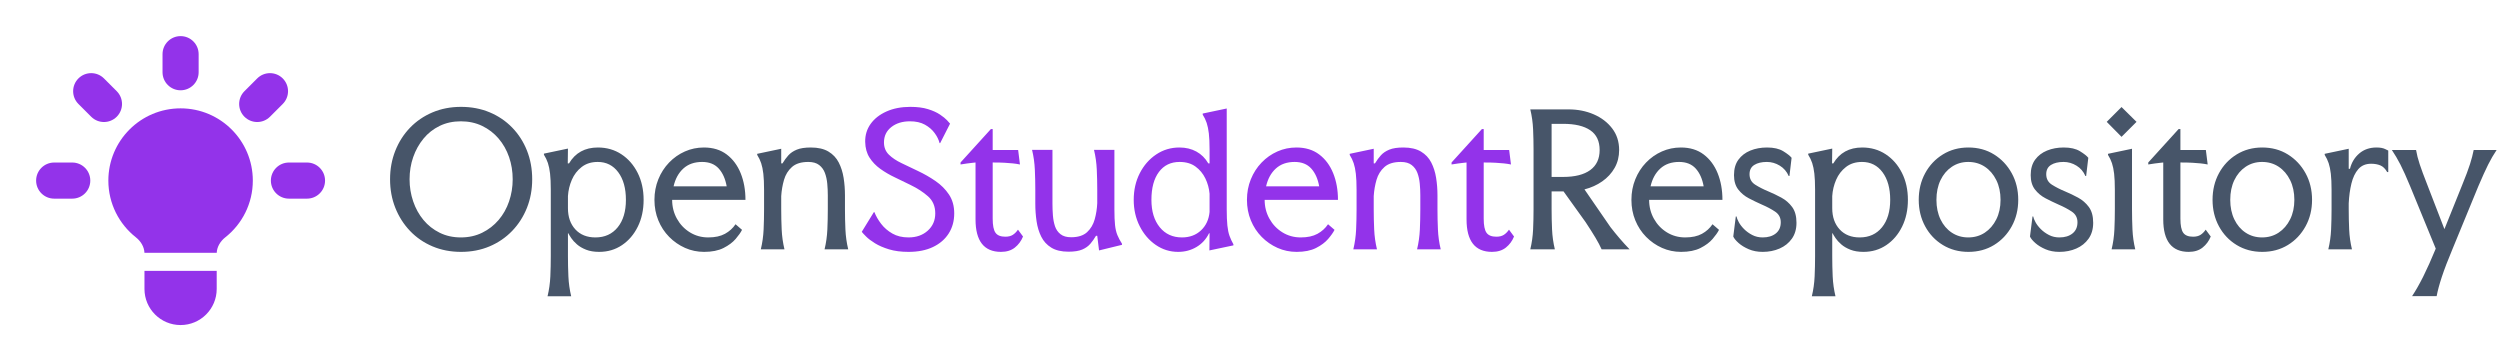
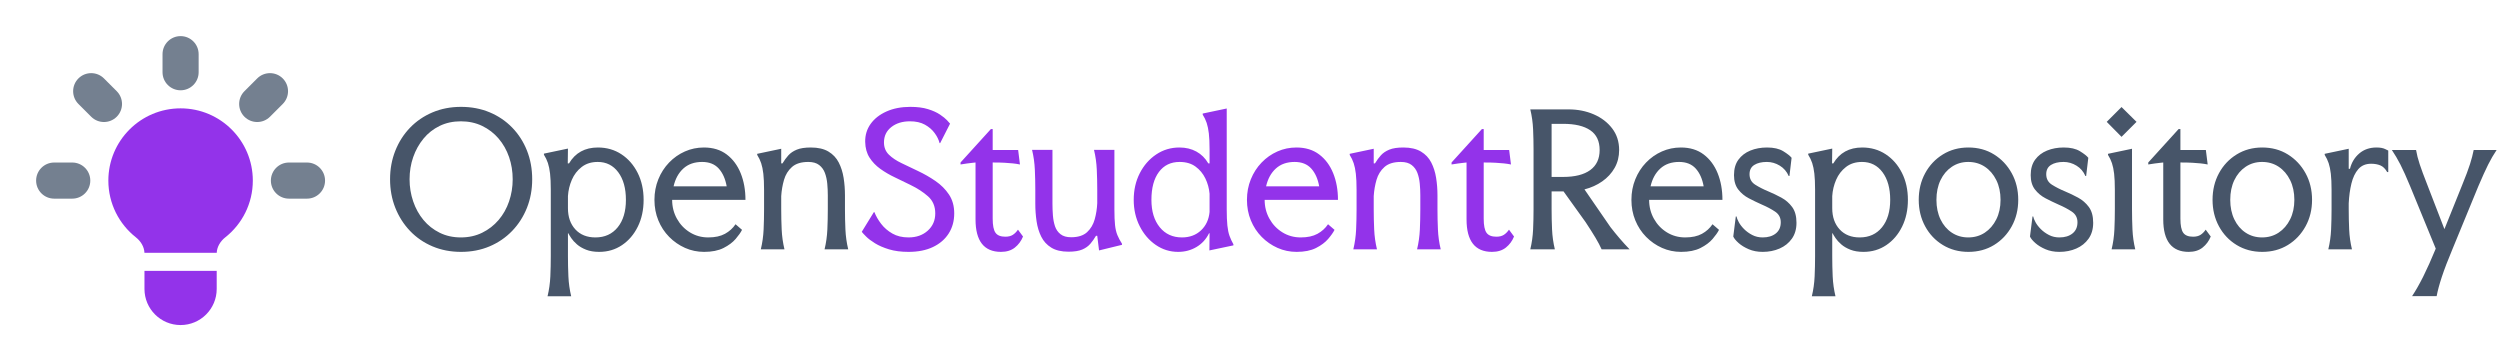
<svg xmlns="http://www.w3.org/2000/svg" width="443" height="64" viewBox="0 0 443 64" fill="none">
  <g>
    <rect width="443" height="64" fill-rule="evenodd" />
    <g>
      <g>
        <rect width="64" height="64" />
        <g transform="translate(6.4 6.4)">
-           <path d="M6.4 3.2C6.4 1.433 4.967 0 3.2 0C1.433 0 0 1.433 0 3.2C0 3.2 0 6.4 0 6.4C0 8.167 1.433 9.6 3.2 9.6C4.967 9.6 6.4 8.167 6.4 6.4C6.4 6.4 6.4 3.2 6.4 3.2Z" fill="#9333EA" fill-rule="evenodd" transform="translate(22.4 0)" />
-           <path d="M7.725 5.463C8.975 4.213 8.975 2.187 7.725 0.937C6.476 -0.312 4.45 -0.312 3.2 0.937C3.2 0.937 0.937 3.2 0.937 3.2C-0.312 4.45 -0.312 6.476 0.937 7.725C2.187 8.975 4.213 8.975 5.463 7.725C5.463 7.725 7.725 5.463 7.725 5.463Z" fill="#9333EA" fill-rule="evenodd" transform="translate(35.978 6.56)" />
-           <path d="M9.6 3.2C9.6 4.967 8.167 6.4 6.4 6.4C6.4 6.4 3.2 6.4 3.2 6.4C1.433 6.4 0 4.967 0 3.2C0 1.433 1.433 0 3.2 0C3.2 0 6.4 0 6.4 0C8.167 0 9.6 1.433 9.6 3.2Z" fill="#9333EA" fill-rule="evenodd" transform="translate(41.6 22.4)" />
-           <path d="M3.2 7.725C4.45 8.975 6.476 8.975 7.725 7.725C8.975 6.476 8.975 4.45 7.725 3.2C7.725 3.2 5.463 0.937 5.463 0.937C4.213 -0.312 2.187 -0.312 0.937 0.937C-0.312 2.187 -0.312 4.213 0.937 5.463C0.937 5.463 3.2 7.725 3.2 7.725Z" fill="#9333EA" fill-rule="evenodd" transform="translate(6.56 6.56)" />
-           <path d="M9.6 3.2C9.6 4.967 8.167 6.4 6.4 6.4C6.4 6.4 3.2 6.4 3.2 6.4C1.433 6.4 0 4.967 0 3.2C0 1.433 1.433 0 3.2 0C3.2 0 6.4 0 6.4 0C8.167 0 9.6 1.433 9.6 3.2Z" fill="#9333EA" fill-rule="evenodd" transform="translate(0 22.4)" />
+           <path d="M6.4 3.2C6.4 1.433 4.967 0 3.2 0C1.433 0 0 1.433 0 3.2C0 3.2 0 6.4 0 6.4C0 8.167 1.433 9.6 3.2 9.6C4.967 9.6 6.4 8.167 6.4 6.4C6.4 6.4 6.4 3.2 6.4 3.2Z" fill="#748090" fill-rule="evenodd" transform="translate(22.4 0)" />
+           <path d="M7.725 5.463C8.975 4.213 8.975 2.187 7.725 0.937C6.476 -0.312 4.45 -0.312 3.2 0.937C3.2 0.937 0.937 3.2 0.937 3.2C-0.312 4.45 -0.312 6.476 0.937 7.725C2.187 8.975 4.213 8.975 5.463 7.725C5.463 7.725 7.725 5.463 7.725 5.463Z" fill="#748090" fill-rule="evenodd" transform="translate(35.978 6.56)" />
+           <path d="M9.6 3.2C9.6 4.967 8.167 6.4 6.4 6.4C6.4 6.4 3.2 6.4 3.2 6.4C1.433 6.4 0 4.967 0 3.2C0 1.433 1.433 0 3.2 0C3.2 0 6.4 0 6.4 0C8.167 0 9.6 1.433 9.6 3.2Z" fill="#748090" fill-rule="evenodd" transform="translate(41.6 22.4)" />
+           <path d="M3.2 7.725C4.45 8.975 6.476 8.975 7.725 7.725C8.975 6.476 8.975 4.45 7.725 3.2C7.725 3.2 5.463 0.937 5.463 0.937C4.213 -0.312 2.187 -0.312 0.937 0.937C-0.312 2.187 -0.312 4.213 0.937 5.463C0.937 5.463 3.2 7.725 3.2 7.725Z" fill="#748090" fill-rule="evenodd" transform="translate(6.56 6.56)" />
+           <path d="M9.6 3.2C9.6 4.967 8.167 6.4 6.4 6.4C6.4 6.4 3.2 6.4 3.2 6.4C1.433 6.4 0 4.967 0 3.2C0 1.433 1.433 0 3.2 0C3.2 0 6.4 0 6.4 0C8.167 0 9.6 1.433 9.6 3.2Z" fill="#748090" fill-rule="evenodd" transform="translate(0 22.4)" />
          <path d="M0 0L12.8 0C12.8 0 12.8 3.2 12.8 3.2C12.8 6.735 9.935 9.6 6.4 9.6C2.865 9.6 0 6.735 0 3.2C0 3.2 0 0 0 0Z" fill="#9333EA" fill-rule="evenodd" transform="translate(19.2 41.6)" />
          <path d="M19.203 25.6C19.25 24.511 19.864 23.532 20.726 22.852C23.695 20.508 25.6 16.876 25.6 12.8C25.6 5.731 19.869 0 12.8 0C5.731 0 0 5.731 0 12.8C0 16.876 1.905 20.508 4.874 22.852C5.736 23.532 6.35 24.511 6.397 25.6C6.397 25.6 19.203 25.6 19.203 25.6Z" fill="#9333EA" fill-rule="evenodd" transform="translate(12.8 12.8)" />
        </g>
      </g>
    </g>
    <g transform="translate(68 11)">
      <path d="M13.696 33.632Q10.944 33.632 8.64 32.656Q6.336 31.68 4.656 29.92Q2.976 28.16 2.048 25.824Q1.12 23.488 1.12 20.768Q1.12 18.048 2.048 15.712Q2.976 13.376 4.656 11.632Q6.336 9.888 8.64 8.912Q10.944 7.936 13.696 7.936Q16.448 7.936 18.752 8.896Q21.056 9.856 22.752 11.6Q24.448 13.344 25.376 15.68Q26.304 18.016 26.304 20.768Q26.304 23.488 25.376 25.824Q24.448 28.16 22.752 29.92Q21.056 31.68 18.752 32.656Q16.448 33.632 13.696 33.632ZM13.664 31.072Q15.744 31.072 17.44 30.24Q19.136 29.408 20.352 27.984Q21.568 26.56 22.208 24.688Q22.848 22.816 22.848 20.768Q22.848 18.688 22.208 16.832Q21.568 14.976 20.352 13.552Q19.136 12.128 17.44 11.312Q15.744 10.496 13.664 10.496Q11.584 10.496 9.904 11.312Q8.224 12.128 7.04 13.568Q5.856 15.008 5.216 16.848Q4.576 18.688 4.576 20.768Q4.576 22.816 5.216 24.688Q5.856 26.56 7.04 27.984Q8.224 29.408 9.904 30.24Q11.584 31.072 13.664 31.072ZM38.176 33.632Q36.832 33.632 35.856 33.248Q34.88 32.864 34.24 32.304Q33.6 31.744 33.232 31.2Q32.864 30.656 32.704 30.336L32.64 30.336L32.64 34.4Q32.64 36.192 32.72 37.984Q32.8 39.776 33.216 41.504L29.024 41.504Q29.44 39.776 29.52 37.984Q29.6 36.192 29.6 34.4L29.6 22.592Q29.6 20.864 29.472 19.76Q29.344 18.656 29.088 17.888Q28.832 17.12 28.384 16.416L28.384 16.224L32.64 15.328L32.608 17.952L32.832 17.952Q34.496 15.136 37.952 15.136Q40.288 15.136 42.112 16.336Q43.936 17.536 44.992 19.632Q46.048 21.728 46.048 24.416Q46.048 27.072 45.024 29.152Q44 31.232 42.224 32.432Q40.448 33.632 38.176 33.632ZM32.64 25.888Q32.64 28.224 33.952 29.648Q35.264 31.072 37.504 31.072Q40 31.072 41.456 29.28Q42.912 27.488 42.912 24.416Q42.912 21.344 41.552 19.52Q40.192 17.696 37.92 17.696Q36.224 17.696 35.072 18.592Q33.92 19.488 33.328 20.864Q32.736 22.24 32.64 23.744L32.64 25.888ZM56.768 33.632Q54.976 33.632 53.392 32.928Q51.808 32.224 50.576 30.976Q49.344 29.728 48.656 28.048Q47.968 26.368 47.968 24.416Q47.968 22.464 48.656 20.768Q49.344 19.072 50.56 17.808Q51.776 16.544 53.36 15.84Q54.944 15.136 56.736 15.136Q59.136 15.136 60.768 16.368Q62.4 17.6 63.248 19.696Q64.096 21.792 64.096 24.416L51.104 24.416Q51.104 26.24 51.952 27.76Q52.8 29.28 54.256 30.176Q55.712 31.072 57.504 31.072Q59.296 31.072 60.464 30.432Q61.632 29.792 62.336 28.736L63.488 29.728Q63.136 30.432 62.352 31.344Q61.568 32.256 60.208 32.944Q58.848 33.632 56.768 33.632ZM51.36 22.016L60.768 22.016Q60.416 20.032 59.36 18.864Q58.304 17.696 56.416 17.696Q54.368 17.696 53.088 18.864Q51.808 20.032 51.36 22.016ZM78.688 23.616Q78.688 22.592 78.592 21.552Q78.496 20.512 78.176 19.648Q77.856 18.784 77.152 18.24Q76.448 17.696 75.232 17.696Q73.344 17.696 72.336 18.592Q71.328 19.488 70.928 20.864Q70.528 22.24 70.432 23.744L70.432 26.08Q70.432 27.872 70.512 29.664Q70.592 31.456 71.008 33.184L66.816 33.184Q67.232 31.456 67.312 29.664Q67.392 27.872 67.392 26.08L67.392 22.624Q67.392 20.896 67.264 19.792Q67.136 18.688 66.88 17.92Q66.624 17.152 66.176 16.448L66.176 16.256L70.432 15.36L70.432 17.952L70.656 17.952Q71.136 17.152 71.696 16.528Q72.256 15.904 73.184 15.52Q74.112 15.136 75.68 15.136Q77.6 15.136 78.8 15.856Q80 16.576 80.624 17.792Q81.248 19.008 81.488 20.512Q81.728 22.016 81.728 23.616L81.728 26.08Q81.728 27.872 81.808 29.664Q81.888 31.456 82.304 33.184L78.112 33.184Q78.528 31.456 78.608 29.664Q78.688 27.872 78.688 26.08L78.688 23.616Z" fill="#475569" />
      <path d="M16.768 10.912L15.008 14.368L14.912 14.368Q14.688 13.472 14.032 12.576Q13.376 11.68 12.304 11.088Q11.232 10.496 9.664 10.496Q7.648 10.496 6.352 11.52Q5.056 12.544 5.056 14.24Q5.056 15.552 5.92 16.4Q6.784 17.248 8.16 17.904Q9.536 18.56 11.072 19.296Q12.704 20.064 14.176 21.072Q15.648 22.08 16.576 23.472Q17.504 24.864 17.504 26.816Q17.504 28.832 16.528 30.368Q15.552 31.904 13.744 32.768Q11.936 33.632 9.408 33.632Q7.424 33.632 5.952 33.184Q4.48 32.736 3.472 32.112Q2.464 31.488 1.888 30.912Q1.312 30.336 1.12 30.08L3.264 26.592L3.36 26.592Q3.776 27.648 4.56 28.672Q5.344 29.696 6.544 30.384Q7.744 31.072 9.408 31.072Q11.488 31.072 12.816 29.872Q14.144 28.672 14.144 26.816Q14.144 24.928 12.864 23.792Q11.584 22.656 9.728 21.76Q8.384 21.088 6.992 20.432Q5.6 19.776 4.416 18.928Q3.232 18.08 2.496 16.928Q1.76 15.776 1.728 14.144Q1.696 12.352 2.688 10.96Q3.68 9.568 5.504 8.752Q7.328 7.936 9.728 7.936Q11.552 7.936 12.848 8.336Q14.144 8.736 14.976 9.296Q15.808 9.856 16.24 10.32Q16.672 10.784 16.768 10.912ZM25.792 33.632Q21.28 33.632 21.28 27.872L21.28 17.792Q21.28 17.792 20.832 17.84Q20.384 17.888 19.776 17.968Q19.168 18.048 18.624 18.144L18.624 17.792L24 11.872L24.32 11.872L24.32 15.584L28.832 15.584L29.152 18.144Q28.512 18.016 27.888 17.952Q27.264 17.888 26.432 17.84Q25.6 17.792 24.32 17.792L24.32 27.744Q24.32 29.536 24.816 30.24Q25.312 30.944 26.56 30.944Q27.36 30.944 27.872 30.624Q28.384 30.304 28.8 29.696L29.696 30.912Q29.216 32.096 28.256 32.864Q27.296 33.632 25.792 33.632ZM34.912 25.12Q34.912 26.112 34.992 27.168Q35.072 28.224 35.36 29.088Q35.648 29.952 36.336 30.496Q37.024 31.04 38.208 31.04Q40.064 31.04 41.04 30.144Q42.016 29.248 42.4 27.856Q42.784 26.464 42.848 24.992L42.848 22.656Q42.848 20.864 42.768 19.072Q42.688 17.28 42.272 15.552L45.888 15.552L45.888 26.112Q45.888 27.84 46 28.88Q46.112 29.92 46.416 30.656Q46.72 31.392 47.232 32.192L47.232 32.384L43.168 33.376L42.848 30.784L42.624 30.784Q42.176 31.552 41.632 32.192Q41.088 32.832 40.192 33.216Q39.296 33.6 37.76 33.6Q35.872 33.6 34.704 32.88Q33.536 32.16 32.928 30.944Q32.32 29.728 32.096 28.208Q31.872 26.688 31.872 25.12L31.872 22.656Q31.872 20.864 31.792 19.072Q31.712 17.28 31.296 15.552L34.912 15.552L34.912 25.12ZM65.792 26.112Q65.792 27.84 65.904 28.944Q66.016 30.048 66.288 30.8Q66.56 31.552 66.976 32.288L66.976 32.48L62.72 33.376L62.752 30.336L62.656 30.336Q61.888 31.904 60.432 32.768Q58.976 33.632 57.184 33.632Q55.008 33.632 53.216 32.4Q51.424 31.168 50.368 29.072Q49.312 26.976 49.312 24.416Q49.312 21.792 50.384 19.696Q51.456 17.6 53.296 16.368Q55.136 15.136 57.408 15.136Q59.104 15.136 60.416 15.856Q61.728 16.576 62.528 17.952L62.752 17.952L62.752 15.488Q62.752 13.76 62.624 12.656Q62.496 11.552 62.24 10.784Q61.984 10.016 61.536 9.312L61.536 9.12L65.792 8.224L65.792 26.112ZM62.752 23.328Q62.624 21.888 62 20.608Q61.376 19.328 60.256 18.512Q59.136 17.696 57.44 17.696Q55.104 17.696 53.776 19.472Q52.448 21.248 52.448 24.416Q52.448 27.456 53.92 29.264Q55.392 31.072 57.856 31.072Q59.904 31.072 61.232 29.824Q62.56 28.576 62.752 26.56L62.752 23.328ZM78.176 33.632Q76.384 33.632 74.8 32.928Q73.216 32.224 71.984 30.976Q70.752 29.728 70.064 28.048Q69.376 26.368 69.376 24.416Q69.376 22.464 70.064 20.768Q70.752 19.072 71.968 17.808Q73.184 16.544 74.768 15.84Q76.352 15.136 78.144 15.136Q80.544 15.136 82.176 16.368Q83.808 17.6 84.656 19.696Q85.504 21.792 85.504 24.416L72.512 24.416Q72.512 26.24 73.36 27.76Q74.208 29.28 75.664 30.176Q77.12 31.072 78.912 31.072Q80.704 31.072 81.872 30.432Q83.04 29.792 83.744 28.736L84.896 29.728Q84.544 30.432 83.76 31.344Q82.976 32.256 81.616 32.944Q80.256 33.632 78.176 33.632ZM72.768 22.016L82.176 22.016Q81.824 20.032 80.768 18.864Q79.712 17.696 77.824 17.696Q75.776 17.696 74.496 18.864Q73.216 20.032 72.768 22.016ZM100.096 23.616Q100.096 22.592 100 21.552Q99.904 20.512 99.584 19.648Q99.264 18.784 98.56 18.24Q97.856 17.696 96.64 17.696Q94.752 17.696 93.744 18.592Q92.736 19.488 92.336 20.864Q91.936 22.24 91.84 23.744L91.84 26.08Q91.84 27.872 91.92 29.664Q92 31.456 92.416 33.184L88.224 33.184Q88.64 31.456 88.72 29.664Q88.8 27.872 88.8 26.08L88.8 22.624Q88.8 20.896 88.672 19.792Q88.544 18.688 88.288 17.92Q88.032 17.152 87.584 16.448L87.584 16.256L91.84 15.36L91.84 17.952L92.064 17.952Q92.544 17.152 93.104 16.528Q93.664 15.904 94.592 15.52Q95.52 15.136 97.088 15.136Q99.008 15.136 100.208 15.856Q101.408 16.576 102.032 17.792Q102.656 19.008 102.896 20.512Q103.136 22.016 103.136 23.616L103.136 26.08Q103.136 27.872 103.216 29.664Q103.296 31.456 103.712 33.184L99.52 33.184Q99.936 31.456 100.016 29.664Q100.096 27.872 100.096 26.08L100.096 23.616ZM112.8 33.632Q108.288 33.632 108.288 27.872L108.288 17.792Q108.288 17.792 107.84 17.84Q107.392 17.888 106.784 17.968Q106.176 18.048 105.632 18.144L105.632 17.792L111.008 11.872L111.328 11.872L111.328 15.584L115.84 15.584L116.16 18.144Q115.52 18.016 114.896 17.952Q114.272 17.888 113.44 17.84Q112.608 17.792 111.328 17.792L111.328 27.744Q111.328 29.536 111.824 30.24Q112.32 30.944 113.568 30.944Q114.368 30.944 114.88 30.624Q115.392 30.304 115.808 29.696L116.704 30.912Q116.224 32.096 115.264 32.864Q114.304 33.632 112.8 33.632Z" transform="translate(83.584 0)" fill="#9333EA" />
      <path d="M9.024 8.384Q11.456 8.384 13.488 9.264Q15.52 10.144 16.752 11.76Q17.984 13.376 17.984 15.584Q17.984 17.344 17.184 18.752Q16.384 20.16 14.992 21.136Q13.6 22.112 11.84 22.56L16.448 29.248Q17.216 30.24 18.064 31.232Q18.912 32.224 19.84 33.184L14.88 33.184Q14.464 32.256 13.808 31.152Q13.152 30.048 12.032 28.352L8.128 22.912L6.016 22.912L6.016 26.08Q6.016 27.872 6.096 29.664Q6.176 31.456 6.592 33.184L2.24 33.184Q2.656 31.456 2.736 29.664Q2.816 27.872 2.816 26.08L2.816 15.488Q2.816 13.696 2.736 11.904Q2.656 10.112 2.24 8.384L9.024 8.384ZM6.016 20.352L8.064 20.352Q11.2 20.352 12.864 19.136Q14.528 17.92 14.528 15.584Q14.528 13.216 12.864 12.08Q11.2 10.944 8.064 10.944L6.016 10.944L6.016 20.352ZM28.96 33.632Q27.168 33.632 25.584 32.928Q24 32.224 22.768 30.976Q21.536 29.728 20.848 28.048Q20.16 26.368 20.16 24.416Q20.16 22.464 20.848 20.768Q21.536 19.072 22.752 17.808Q23.968 16.544 25.552 15.84Q27.136 15.136 28.928 15.136Q31.328 15.136 32.96 16.368Q34.592 17.6 35.44 19.696Q36.288 21.792 36.288 24.416L23.296 24.416Q23.296 26.24 24.144 27.76Q24.992 29.28 26.448 30.176Q27.904 31.072 29.696 31.072Q31.488 31.072 32.656 30.432Q33.824 29.792 34.528 28.736L35.68 29.728Q35.328 30.432 34.544 31.344Q33.76 32.256 32.4 32.944Q31.04 33.632 28.96 33.632ZM23.552 22.016L32.96 22.016Q32.608 20.032 31.552 18.864Q30.496 17.696 28.608 17.696Q26.56 17.696 25.28 18.864Q24 20.032 23.552 22.016ZM48.544 16.96L48.16 20.192L48.032 20.192Q47.52 19.008 46.448 18.352Q45.376 17.696 44.16 17.696Q42.784 17.696 41.936 18.224Q41.088 18.752 41.088 19.872Q41.088 21.088 42.096 21.728Q43.104 22.368 44.416 22.912Q45.568 23.392 46.72 24.016Q47.872 24.64 48.64 25.68Q49.408 26.72 49.408 28.48Q49.408 30.144 48.592 31.296Q47.776 32.448 46.416 33.04Q45.056 33.632 43.424 33.632Q42.048 33.632 40.96 33.168Q39.872 32.704 39.152 32.064Q38.432 31.424 38.208 30.912L38.656 27.36L38.784 27.36Q38.848 27.744 39.184 28.368Q39.52 28.992 40.128 29.6Q40.736 30.208 41.568 30.64Q42.4 31.072 43.424 31.072Q44.864 31.072 45.744 30.368Q46.624 29.664 46.624 28.384Q46.624 27.168 45.616 26.496Q44.608 25.824 43.264 25.248Q42.112 24.736 40.976 24.144Q39.84 23.552 39.088 22.576Q38.336 21.6 38.336 20.032Q38.336 18.368 39.12 17.296Q39.904 16.224 41.232 15.68Q42.56 15.136 44.192 15.136Q45.984 15.136 47.056 15.792Q48.128 16.448 48.544 16.96ZM61.28 33.632Q59.936 33.632 58.96 33.248Q57.984 32.864 57.344 32.304Q56.704 31.744 56.336 31.2Q55.968 30.656 55.808 30.336L55.744 30.336L55.744 34.4Q55.744 36.192 55.824 37.984Q55.904 39.776 56.32 41.504L52.128 41.504Q52.544 39.776 52.624 37.984Q52.704 36.192 52.704 34.4L52.704 22.592Q52.704 20.864 52.576 19.76Q52.448 18.656 52.192 17.888Q51.936 17.12 51.488 16.416L51.488 16.224L55.744 15.328L55.712 17.952L55.936 17.952Q57.6 15.136 61.056 15.136Q63.392 15.136 65.216 16.336Q67.04 17.536 68.096 19.632Q69.152 21.728 69.152 24.416Q69.152 27.072 68.128 29.152Q67.104 31.232 65.328 32.432Q63.552 33.632 61.28 33.632ZM55.744 25.888Q55.744 28.224 57.056 29.648Q58.368 31.072 60.608 31.072Q63.104 31.072 64.56 29.28Q66.016 27.488 66.016 24.416Q66.016 21.344 64.656 19.52Q63.296 17.696 61.024 17.696Q59.328 17.696 58.176 18.592Q57.024 19.488 56.432 20.864Q55.84 22.24 55.744 23.744L55.744 25.888ZM79.872 33.632Q77.344 33.632 75.344 32.416Q73.344 31.2 72.208 29.104Q71.072 27.008 71.072 24.416Q71.072 21.792 72.208 19.696Q73.344 17.6 75.344 16.368Q77.344 15.136 79.872 15.136Q82.432 15.136 84.416 16.368Q86.4 17.6 87.552 19.696Q88.704 21.792 88.704 24.416Q88.704 27.008 87.552 29.104Q86.4 31.2 84.416 32.416Q82.432 33.632 79.872 33.632ZM79.84 31.072Q81.504 31.072 82.784 30.224Q84.064 29.376 84.816 27.872Q85.568 26.368 85.568 24.416Q85.568 22.432 84.816 20.912Q84.064 19.392 82.784 18.544Q81.504 17.696 79.84 17.696Q78.208 17.696 76.928 18.56Q75.648 19.424 74.928 20.928Q74.208 22.432 74.208 24.416Q74.208 26.368 74.928 27.872Q75.648 29.376 76.928 30.224Q78.208 31.072 79.84 31.072ZM101.12 16.96L100.736 20.192L100.608 20.192Q100.096 19.008 99.024 18.352Q97.952 17.696 96.736 17.696Q95.36 17.696 94.512 18.224Q93.664 18.752 93.664 19.872Q93.664 21.088 94.672 21.728Q95.68 22.368 96.992 22.912Q98.144 23.392 99.296 24.016Q100.448 24.64 101.216 25.68Q101.984 26.72 101.984 28.48Q101.984 30.144 101.168 31.296Q100.352 32.448 98.992 33.04Q97.632 33.632 96 33.632Q94.624 33.632 93.536 33.168Q92.448 32.704 91.728 32.064Q91.008 31.424 90.784 30.912L91.232 27.36L91.36 27.36Q91.424 27.744 91.76 28.368Q92.096 28.992 92.704 29.6Q93.312 30.208 94.144 30.64Q94.976 31.072 96 31.072Q97.44 31.072 98.32 30.368Q99.2 29.664 99.2 28.384Q99.2 27.168 98.192 26.496Q97.184 25.824 95.84 25.248Q94.688 24.736 93.552 24.144Q92.416 23.552 91.664 22.576Q90.912 21.6 90.912 20.032Q90.912 18.368 91.696 17.296Q92.48 16.224 93.808 15.68Q95.136 15.136 96.768 15.136Q98.56 15.136 99.632 15.792Q100.704 16.448 101.12 16.96ZM107.008 7.968L109.664 10.592L107.008 13.248L104.384 10.592L107.008 7.968ZM105.824 26.08L105.824 22.624Q105.824 20.896 105.696 19.792Q105.568 18.688 105.312 17.92Q105.056 17.152 104.608 16.448L104.608 16.256L108.864 15.36L108.864 26.08Q108.864 27.872 108.944 29.664Q109.024 31.456 109.44 33.184L105.248 33.184Q105.664 31.456 105.744 29.664Q105.824 27.872 105.824 26.08ZM118.912 33.632Q114.4 33.632 114.4 27.872L114.4 17.792Q114.4 17.792 113.952 17.84Q113.504 17.888 112.896 17.968Q112.288 18.048 111.744 18.144L111.744 17.792L117.12 11.872L117.44 11.872L117.44 15.584L121.952 15.584L122.272 18.144Q121.632 18.016 121.008 17.952Q120.384 17.888 119.552 17.84Q118.72 17.792 117.44 17.792L117.44 27.744Q117.44 29.536 117.936 30.24Q118.432 30.944 119.68 30.944Q120.48 30.944 120.992 30.624Q121.504 30.304 121.92 29.696L122.816 30.912Q122.336 32.096 121.376 32.864Q120.416 33.632 118.912 33.632ZM131.936 33.632Q129.408 33.632 127.408 32.416Q125.408 31.2 124.272 29.104Q123.136 27.008 123.136 24.416Q123.136 21.792 124.272 19.696Q125.408 17.6 127.408 16.368Q129.408 15.136 131.936 15.136Q134.496 15.136 136.48 16.368Q138.464 17.6 139.616 19.696Q140.768 21.792 140.768 24.416Q140.768 27.008 139.616 29.104Q138.464 31.2 136.48 32.416Q134.496 33.632 131.936 33.632ZM131.904 31.072Q133.568 31.072 134.848 30.224Q136.128 29.376 136.88 27.872Q137.632 26.368 137.632 24.416Q137.632 22.432 136.88 20.912Q136.128 19.392 134.848 18.544Q133.568 17.696 131.904 17.696Q130.272 17.696 128.992 18.56Q127.712 19.424 126.992 20.928Q126.272 22.432 126.272 24.416Q126.272 26.368 126.992 27.872Q127.712 29.376 128.992 30.224Q130.272 31.072 131.904 31.072ZM154.08 19.488Q153.568 18.592 152.864 18.304Q152.16 18.016 151.232 18.016Q149.792 18.016 148.96 18.976Q148.128 19.936 147.744 21.52Q147.36 23.104 147.264 25.024L147.264 26.08Q147.264 27.872 147.344 29.664Q147.424 31.456 147.84 33.184L143.648 33.184Q144.064 31.456 144.144 29.664Q144.224 27.872 144.224 26.08L144.224 22.624Q144.224 20.896 144.096 19.792Q143.968 18.688 143.712 17.92Q143.456 17.152 143.008 16.448L143.008 16.256L147.264 15.36L147.264 18.912L147.488 18.912Q147.904 17.248 149.136 16.192Q150.368 15.136 152.192 15.136Q153.152 15.136 153.712 15.408Q154.272 15.68 154.272 15.68L154.272 19.488L154.08 19.488ZM165.632 33.184Q164.448 36 163.776 38.032Q163.104 40.064 162.848 41.472L158.496 41.472Q159.456 40.032 160.48 37.984Q161.504 35.936 162.688 33.056L158.144 21.984Q157.152 19.584 156.432 18.176Q155.712 16.768 154.912 15.584L159.2 15.584Q159.392 16.736 159.84 18.096Q160.288 19.456 161.184 21.728L164.224 29.6L167.392 21.728Q168.32 19.456 168.752 18.096Q169.184 16.736 169.408 15.584L173.472 15.584Q172.672 16.768 171.968 18.176Q171.264 19.584 170.24 21.984L165.632 33.184Z" transform="translate(200.928 0)" fill="#475569" />
    </g>
  </g>
</svg>
